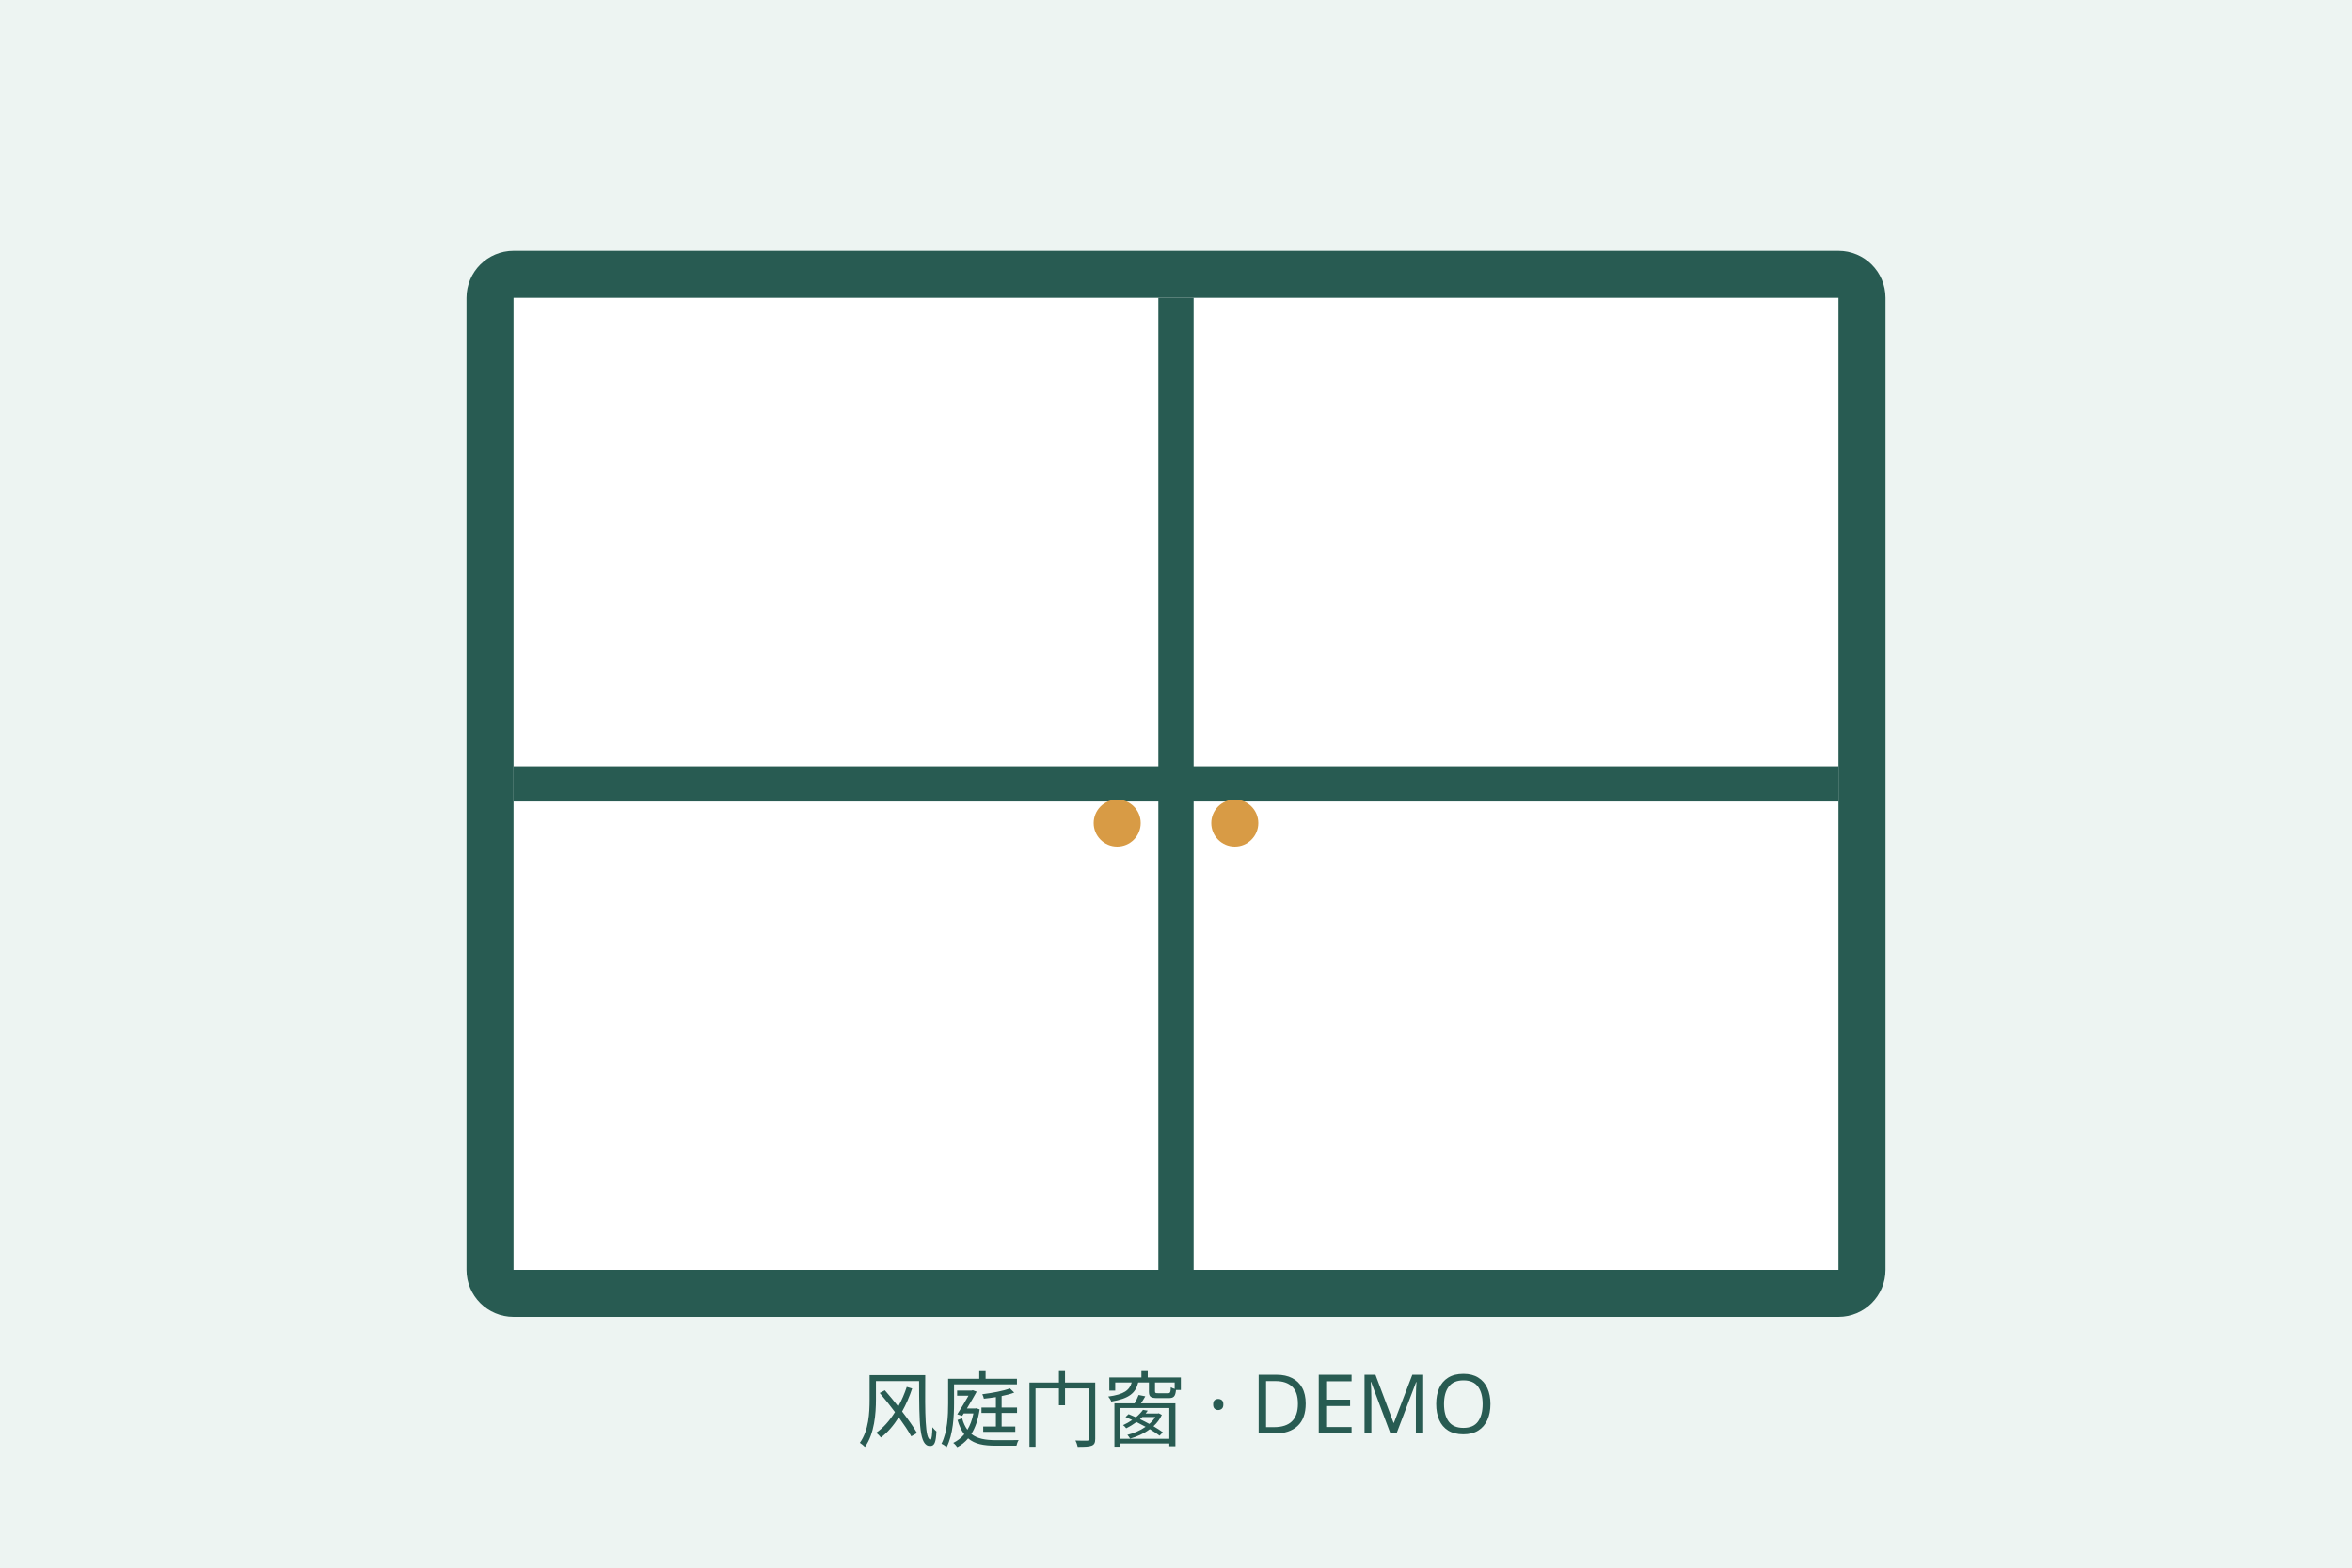
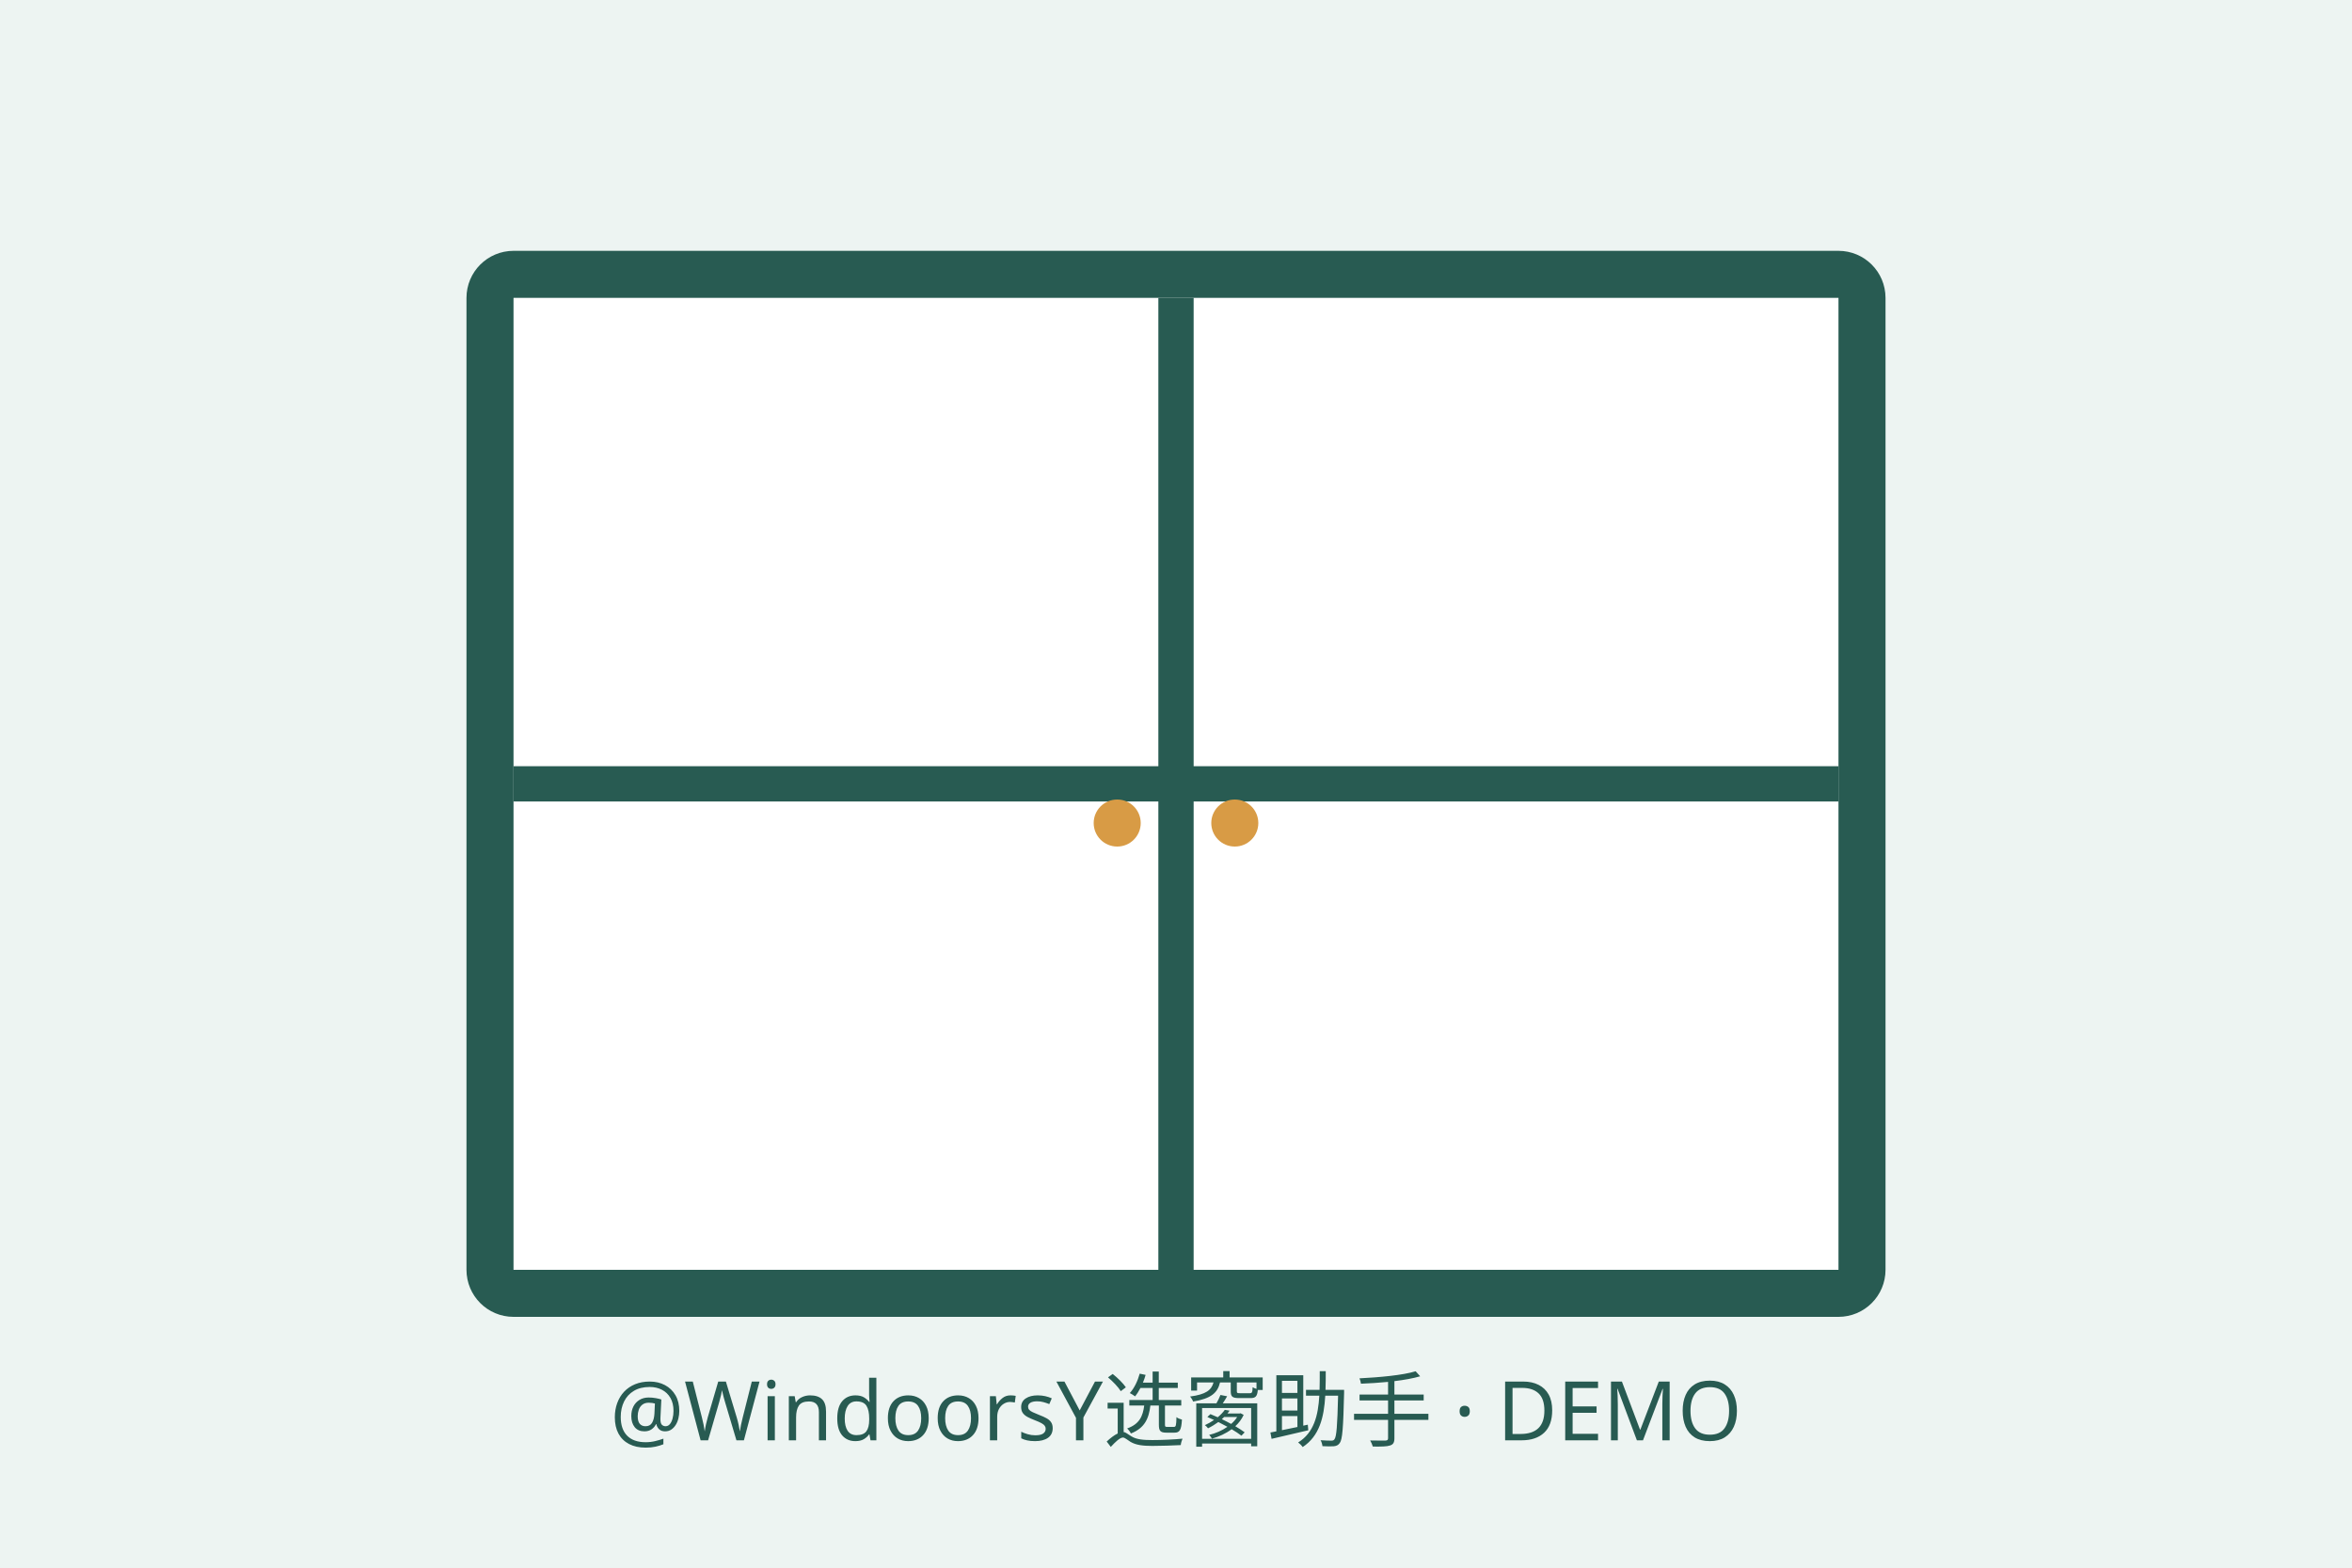
<svg xmlns="http://www.w3.org/2000/svg" viewBox="0 0 1200 800" role="img" aria-labelledby="title description">
  <rect width="1200" height="800" fill="#edf4f2" />
  <rect x="250" y="140" width="700" height="520" rx="12" fill="#fff" stroke="#285b52" stroke-width="24" />
  <path d="M600 152v496M262 400h676" stroke="#285b52" stroke-width="18" />
  <circle cx="570" cy="420" r="12" fill="#d89b45" />
  <circle cx="630" cy="420" r="12" fill="#d89b45" />
-   <text x="600" y="735" text-anchor="middle" fill="#285b52" font-family="sans-serif" font-size="42">风庭门窗 · DEMO</text>
+   <text x="600" y="735" text-anchor="middle" fill="#285b52" font-family="sans-serif" font-size="42">@WindoorsY选窗助手 · DEMO</text>
</svg>
